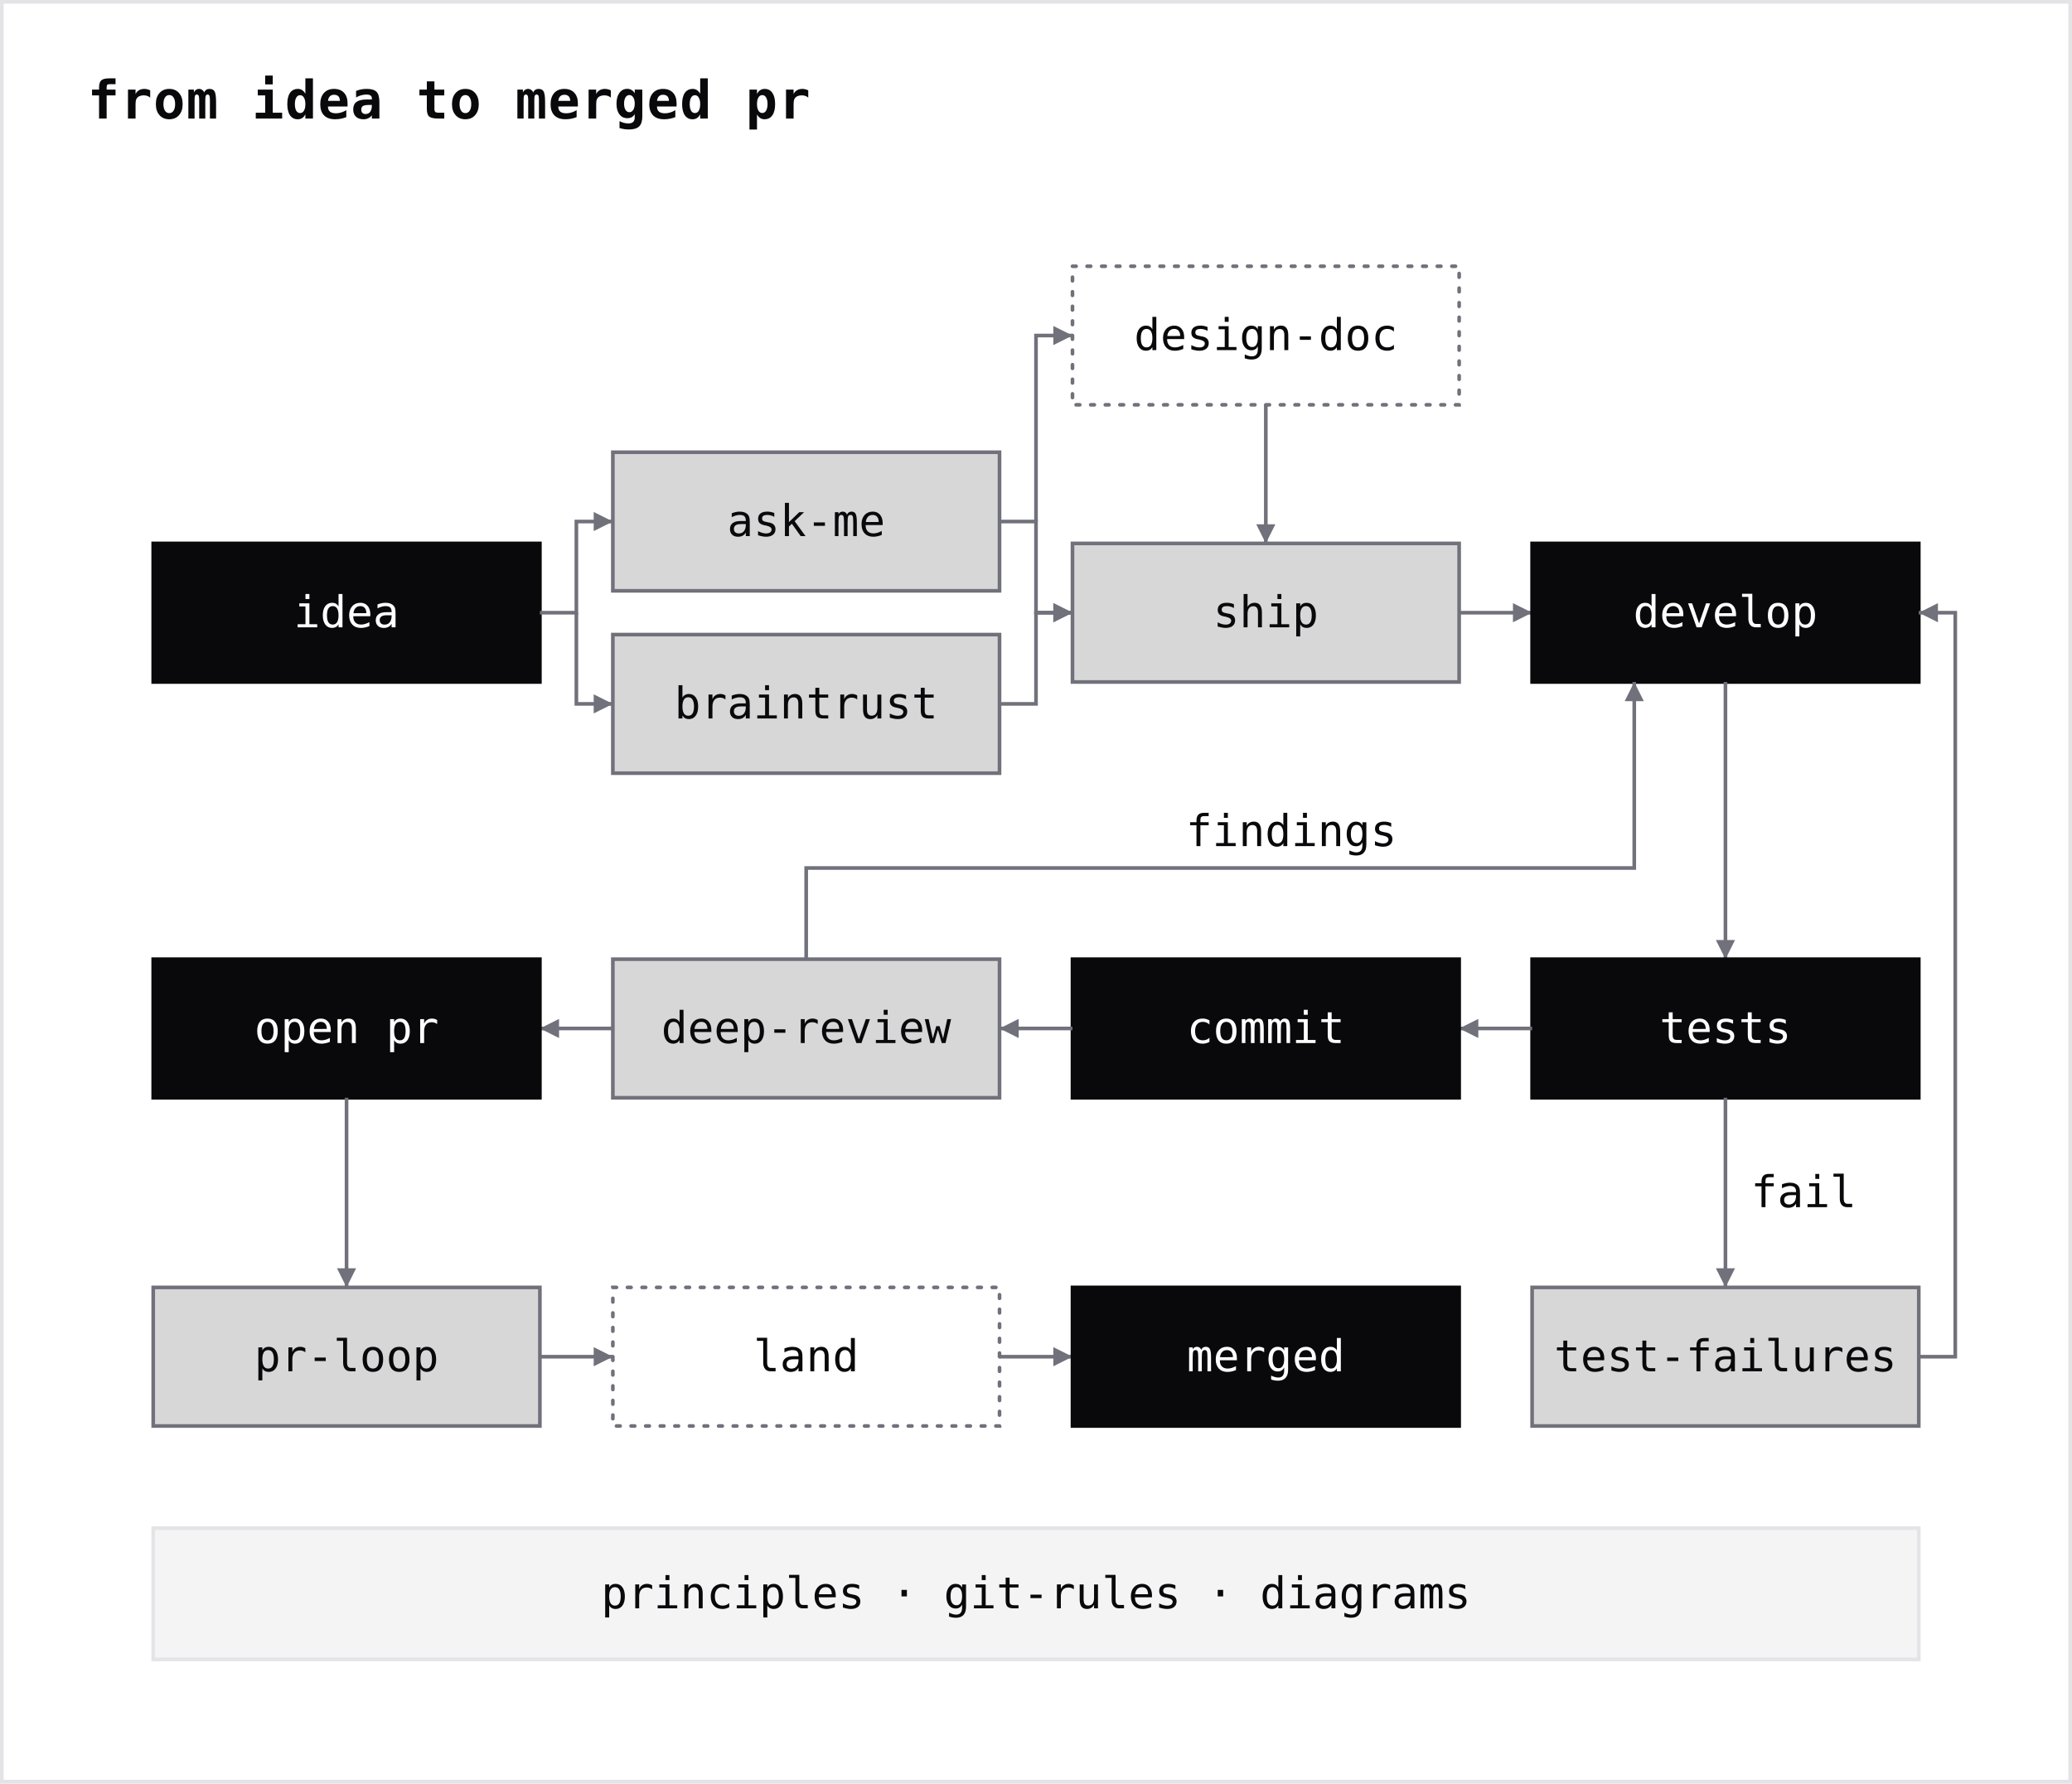
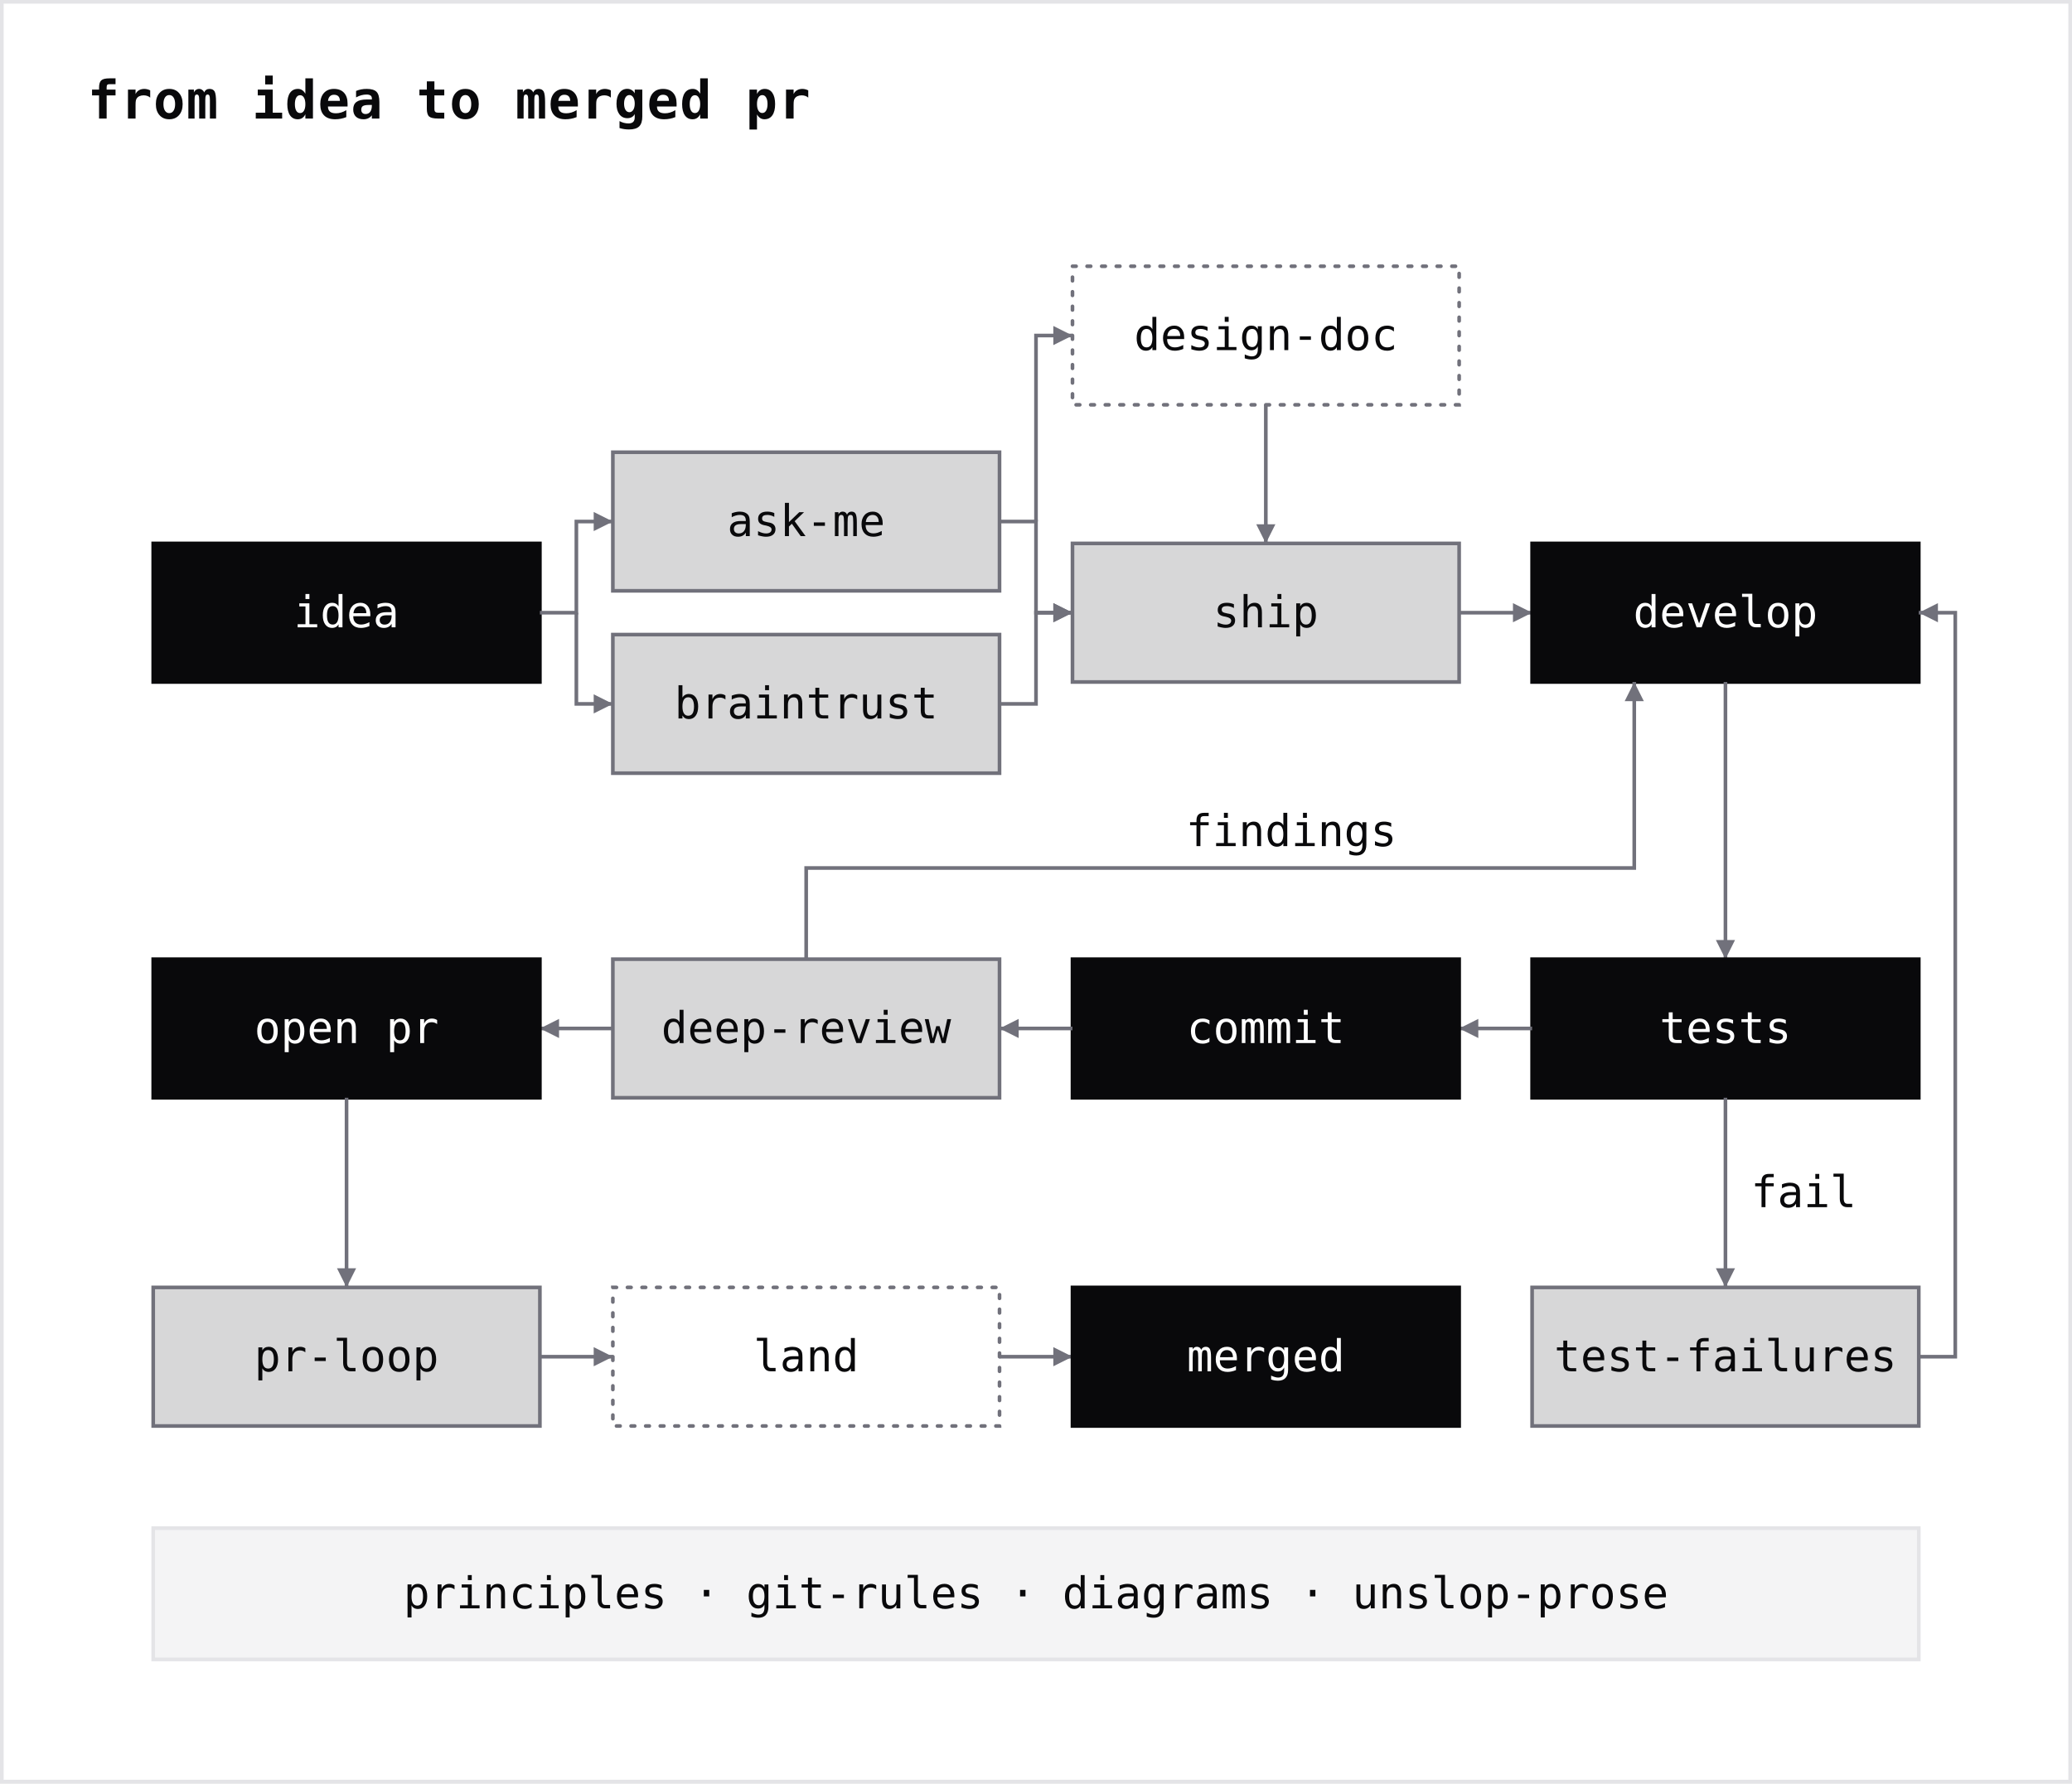
<svg xmlns="http://www.w3.org/2000/svg" viewBox="0 0 568 489" width="568" height="489" font-family="'Google Sans Code', 'Adwaita Mono', 'DejaVu Sans Mono', monospace" font-size="12">
  <style>
.frame{fill:#ffffff;stroke:#e4e4e7;stroke-width:1}.caption{fill:#09090b;font-size:14.5px;font-weight:700;letter-spacing:.02em}.zone{fill:#f4f4f5;stroke:#e4e4e7;stroke-width:1}.node{fill:#d7d7d8;stroke:#71717b;stroke-width:1}.solid{fill:#09090b;stroke:#09090b;stroke-width:1}.dashed{fill:#ffffff;stroke:#71717b;stroke-width:1;stroke-dasharray:4 3}.dotted{fill:#ffffff;stroke:#71717b;stroke-width:1;stroke-dasharray:1 3;stroke-linecap:round}.flow{fill:none;stroke:#71717b;stroke-width:1}.head{fill:#71717b;stroke:none}.label{fill:#09090b}.inverse{fill:#ffffff}
@media (prefers-color-scheme: dark){.frame{fill:#09090b;stroke:#2e2e2e;stroke-width:1}.caption{fill:#fafafa;font-size:14.5px;font-weight:700;letter-spacing:.02em}.zone{fill:#27272a;stroke:#2e2e2e;stroke-width:1}.node{fill:#2f2f31;stroke:#9f9fa9;stroke-width:1}.solid{fill:#fafafa;stroke:#fafafa;stroke-width:1}.dashed{fill:#09090b;stroke:#9f9fa9;stroke-width:1;stroke-dasharray:4 3}.dotted{fill:#09090b;stroke:#9f9fa9;stroke-width:1;stroke-dasharray:1 3;stroke-linecap:round}.flow{fill:none;stroke:#9f9fa9;stroke-width:1}.head{fill:#9f9fa9;stroke:none}.label{fill:#fafafa}.inverse{fill:#09090b}}
</style>
  <defs>
    <marker id="head" viewBox="0 0 8 8" refX="7" refY="4" markerWidth="7" markerHeight="7" orient="auto-start-reverse">
      <path d="M1 1L7 4L1 7Z" class="head" />
    </marker>
  </defs>
  <rect x="0.5" y="0.5" width="567" height="488" class="frame" />
  <text x="24" y="32.5" class="caption">from idea to merged pr</text>
  <g transform="translate(24 43)">
    <rect x="18" y="106" width="106" height="38" class="solid" />
    <text x="71.0" y="129" text-anchor="middle" class="inverse">idea</text>
    <polyline points="124,125 134,125 134,100 144,100" class="flow" marker-end="url(#head)" />
    <polyline points="134,125 134,150 144,150" class="flow" marker-end="url(#head)" />
    <rect x="144" y="81" width="106" height="38" class="node" />
    <text x="197.0" y="104" text-anchor="middle" class="label">ask-me</text>
    <rect x="144" y="131" width="106" height="38" class="node" />
    <text x="197.0" y="154" text-anchor="middle" class="label">braintrust</text>
    <polyline points="250,100 260,100 260,125 270,125" class="flow" marker-end="url(#head)" />
    <polyline points="250,150 260,150 260,125 270,125" class="flow" marker-end="url(#head)" />
    <polyline points="260,100 260,49 270,49" class="flow" marker-end="url(#head)" />
    <rect x="270" y="30" width="106" height="38" class="dotted" />
    <text x="323.0" y="53" text-anchor="middle" class="label">design-doc</text>
    <polyline points="323,68 323,106" class="flow" marker-end="url(#head)" />
    <rect x="270" y="106" width="106" height="38" class="node" />
    <text x="323.0" y="129" text-anchor="middle" class="label">ship</text>
    <polyline points="376,125 396,125" class="flow" marker-end="url(#head)" />
    <rect x="396" y="106" width="106" height="38" class="solid" />
    <text x="449.0" y="129" text-anchor="middle" class="inverse">develop</text>
    <polyline points="449,144 449,220" class="flow" marker-end="url(#head)" />
    <rect x="396" y="220" width="106" height="38" class="solid" />
    <text x="449.0" y="243" text-anchor="middle" class="inverse">tests</text>
    <polyline points="449,258 449,310" class="flow" marker-end="url(#head)" />
    <text x="456" y="288" text-anchor="start" class="label">fail</text>
    <rect x="396" y="310" width="106" height="38" class="node" />
    <text x="449.0" y="333" text-anchor="middle" class="label">test-failures</text>
    <polyline points="502,329 512,329 512,125 502,125" class="flow" marker-end="url(#head)" />
    <polyline points="396,239 376,239" class="flow" marker-end="url(#head)" />
    <rect x="270" y="220" width="106" height="38" class="solid" />
    <text x="323.0" y="243" text-anchor="middle" class="inverse">commit</text>
    <polyline points="270,239 250,239" class="flow" marker-end="url(#head)" />
    <rect x="144" y="220" width="106" height="38" class="node" />
    <text x="197.0" y="243" text-anchor="middle" class="label">deep-review</text>
    <polyline points="197,220 197,195 424,195 424,144" class="flow" marker-end="url(#head)" />
    <text x="330" y="189" text-anchor="middle" class="label">findings</text>
    <polyline points="144,239 124,239" class="flow" marker-end="url(#head)" />
    <rect x="18" y="220" width="106" height="38" class="solid" />
    <text x="71.0" y="243" text-anchor="middle" class="inverse">open pr</text>
    <polyline points="71,258 71,310" class="flow" marker-end="url(#head)" />
    <rect x="18" y="310" width="106" height="38" class="node" />
    <text x="71.0" y="333" text-anchor="middle" class="label">pr-loop</text>
    <polyline points="124,329 144,329" class="flow" marker-end="url(#head)" />
    <rect x="144" y="310" width="106" height="38" class="dotted" />
    <text x="197.0" y="333" text-anchor="middle" class="label">land</text>
    <polyline points="250,329 270,329" class="flow" marker-end="url(#head)" />
    <rect x="270" y="310" width="106" height="38" class="solid" />
    <text x="323.0" y="333" text-anchor="middle" class="inverse">merged</text>
    <rect x="18" y="376" width="484" height="36" class="zone" />
-     <text x="260.0" y="398" text-anchor="middle" class="label">principles · git-rules · diagrams</text>
+     <text x="260.0" y="398" text-anchor="middle" class="label">principles · git-rules · diagrams · unslop-prose</text>
  </g>
</svg>
